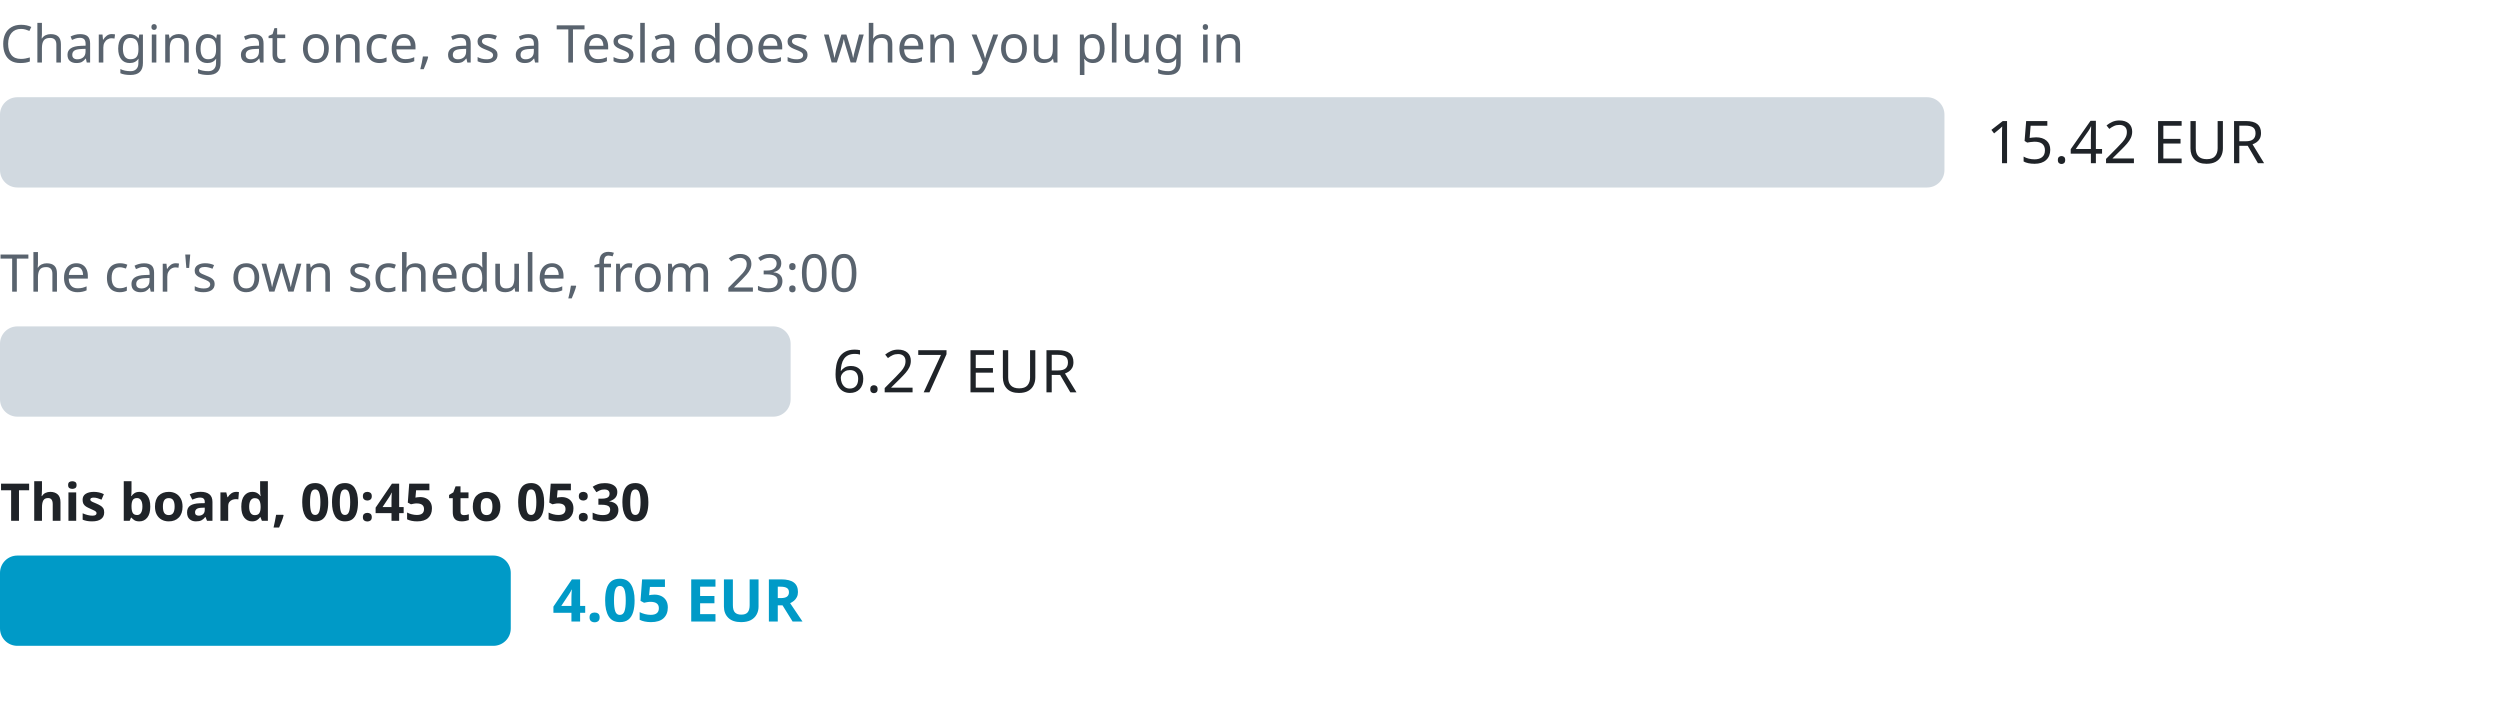
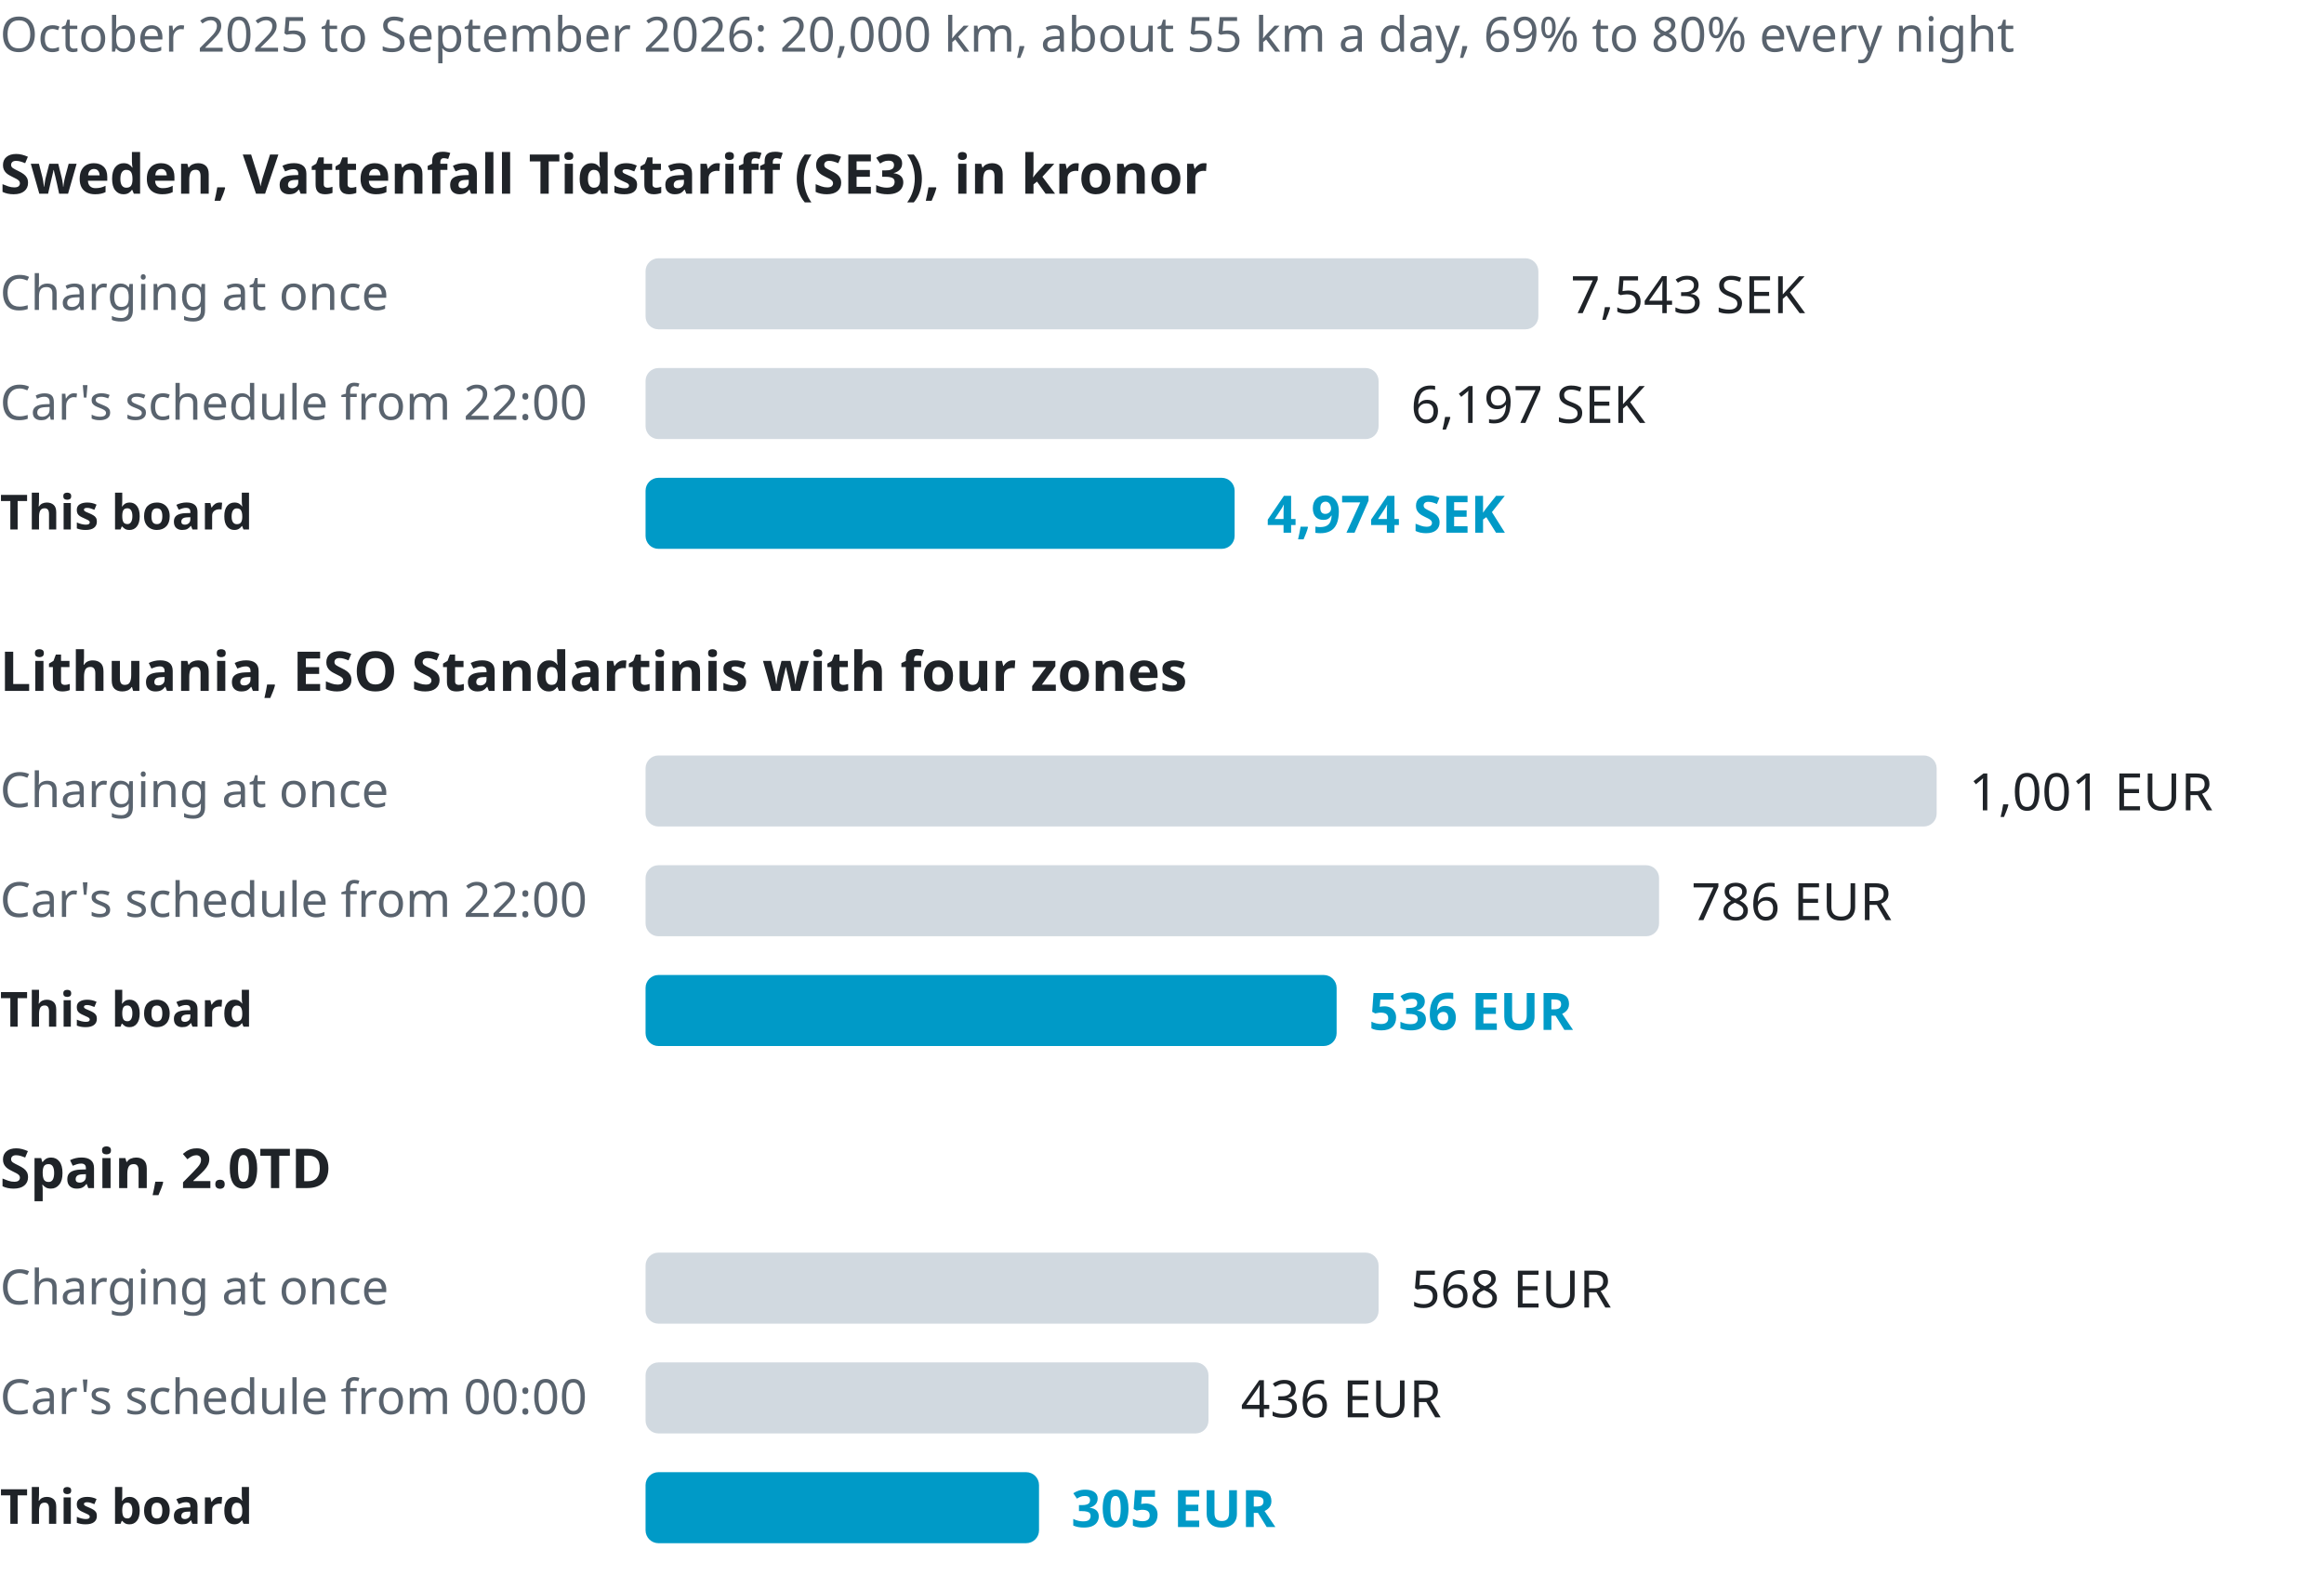
- <svg xmlns="http://www.w3.org/2000/svg" viewBox="0 0 720 202" width="720" height="202" font-family="-apple-system, BlinkMacSystemFont, 'Segoe UI', 'Noto Sans', Helvetica, Arial, sans-serif">
-   <text x="0" y="18" font-size="15" font-weight="400" fill="#59636e">Charging at once, as a Tesla does when you plug in</text>
-   <rect x="0" y="28" width="560.0" height="26" rx="5" fill="#d1d9e0" />
-   <text x="572.0" y="47" font-size="17" font-weight="500" fill="#1f2328">15.42 EUR</text>
-   <text x="0" y="84" font-size="15" font-weight="400" fill="#59636e">The car's own schedule, from 23:00</text>
-   <rect x="0" y="94" width="227.7" height="26" rx="5" fill="#d1d9e0" />
-   <text x="239.7" y="113" font-size="17" font-weight="500" fill="#1f2328">6.27 EUR</text>
-   <text x="0" y="150" font-size="15" font-weight="600" fill="#1f2328">This board, 00:45 to 05:30</text>
-   <rect x="0" y="160" width="147.1" height="26" rx="5" fill="#009ac7" />
-   <text x="159.1" y="179" font-size="17" font-weight="600" fill="#009ac7">4.05 EUR</text>
+ <svg xmlns="http://www.w3.org/2000/svg" viewBox="0 0 720 488" width="720" height="488" font-family="-apple-system, BlinkMacSystemFont, 'Segoe UI', 'Noto Sans', Helvetica, Arial, sans-serif">
+   <text x="0" y="16" font-size="15" fill="#59636e">October 2025 to September 2026: 20,000 km, about 55 km a day, 69% to 80% every night</text>
+   <text x="0" y="60" font-size="17" font-weight="600" fill="#1f2328">Sweden, Vattenfall Tidstariff (SE3), in kronor</text>
+   <text x="0" y="96" font-size="15" font-weight="400" fill="#59636e">Charging at once</text>
+   <rect x="200" y="80" width="276.6" height="22" rx="4" fill="#d1d9e0" />
+   <text x="486.6" y="97" font-size="16" font-weight="500" fill="#1f2328">7,543 SEK</text>
+   <text x="0" y="130" font-size="15" font-weight="400" fill="#59636e">Car's schedule from 22:00</text>
+   <rect x="200" y="114" width="227.1" height="22" rx="4" fill="#d1d9e0" />
+   <text x="437.1" y="131" font-size="16" font-weight="500" fill="#1f2328">6,197 SEK</text>
+   <text x="0" y="164" font-size="15" font-weight="600" fill="#1f2328">This board</text>
+   <rect x="200" y="148" width="182.5" height="22" rx="4" fill="#009ac7" />
+   <text x="392.5" y="165" font-size="16" font-weight="700" fill="#009ac7">4,974 SEK</text>
+   <text x="0" y="214" font-size="17" font-weight="600" fill="#1f2328">Lithuania, ESO Standartinis with four zones</text>
+   <text x="0" y="250" font-size="15" font-weight="400" fill="#59636e">Charging at once</text>
+   <rect x="200" y="234" width="400.0" height="22" rx="4" fill="#d1d9e0" />
+   <text x="610.0" y="251" font-size="16" font-weight="500" fill="#1f2328">1,001 EUR</text>
+   <text x="0" y="284" font-size="15" font-weight="400" fill="#59636e">Car's schedule from 22:00</text>
+   <rect x="200" y="268" width="314.0" height="22" rx="4" fill="#d1d9e0" />
+   <text x="524.0" y="285" font-size="16" font-weight="500" fill="#1f2328">786 EUR</text>
+   <text x="0" y="318" font-size="15" font-weight="600" fill="#1f2328">This board</text>
+   <rect x="200" y="302" width="214.1" height="22" rx="4" fill="#009ac7" />
+   <text x="424.1" y="319" font-size="16" font-weight="700" fill="#009ac7">536 EUR</text>
+   <text x="0" y="368" font-size="17" font-weight="600" fill="#1f2328">Spain, 2.0TD</text>
+   <text x="0" y="404" font-size="15" font-weight="400" fill="#59636e">Charging at once</text>
+   <rect x="200" y="388" width="227.1" height="22" rx="4" fill="#d1d9e0" />
+   <text x="437.1" y="405" font-size="16" font-weight="500" fill="#1f2328">568 EUR</text>
+   <text x="0" y="438" font-size="15" font-weight="400" fill="#59636e">Car's schedule from 00:00</text>
+   <rect x="200" y="422" width="174.4" height="22" rx="4" fill="#d1d9e0" />
+   <text x="384.4" y="439" font-size="16" font-weight="500" fill="#1f2328">436 EUR</text>
+   <text x="0" y="472" font-size="15" font-weight="600" fill="#1f2328">This board</text>
+   <rect x="200" y="456" width="121.9" height="22" rx="4" fill="#009ac7" />
+   <text x="331.9" y="473" font-size="16" font-weight="700" fill="#009ac7">305 EUR</text>
</svg>
